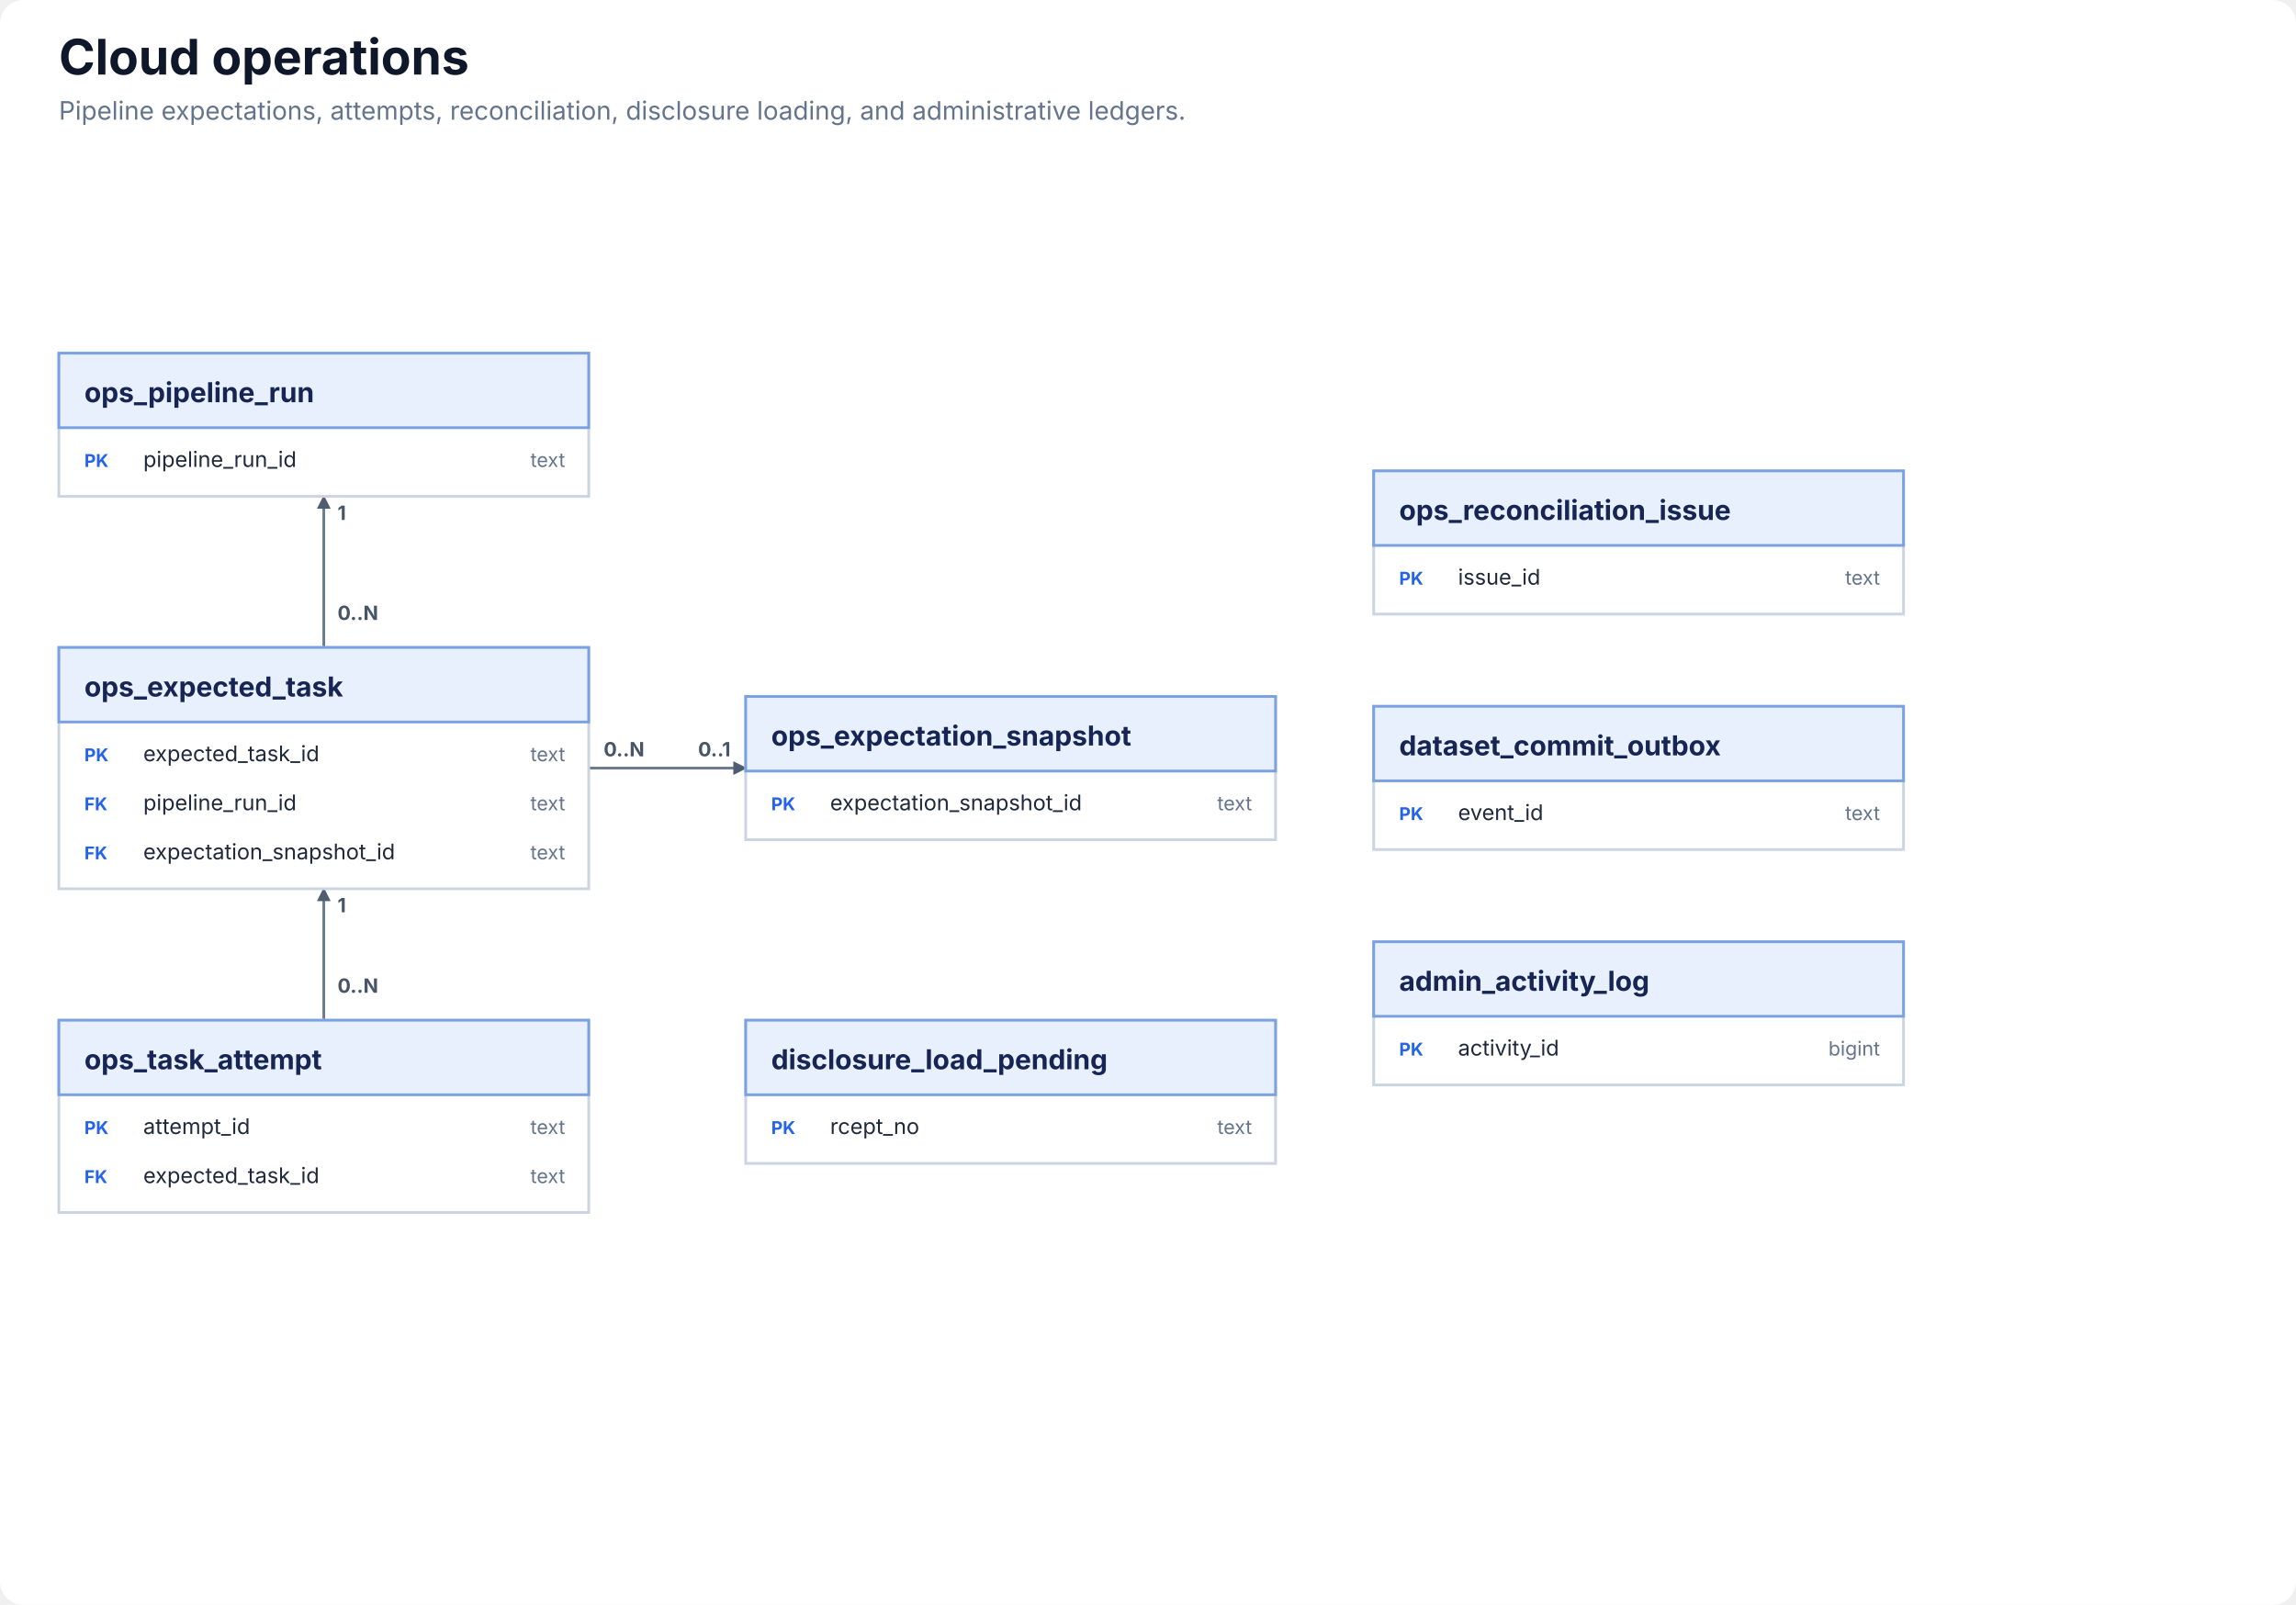
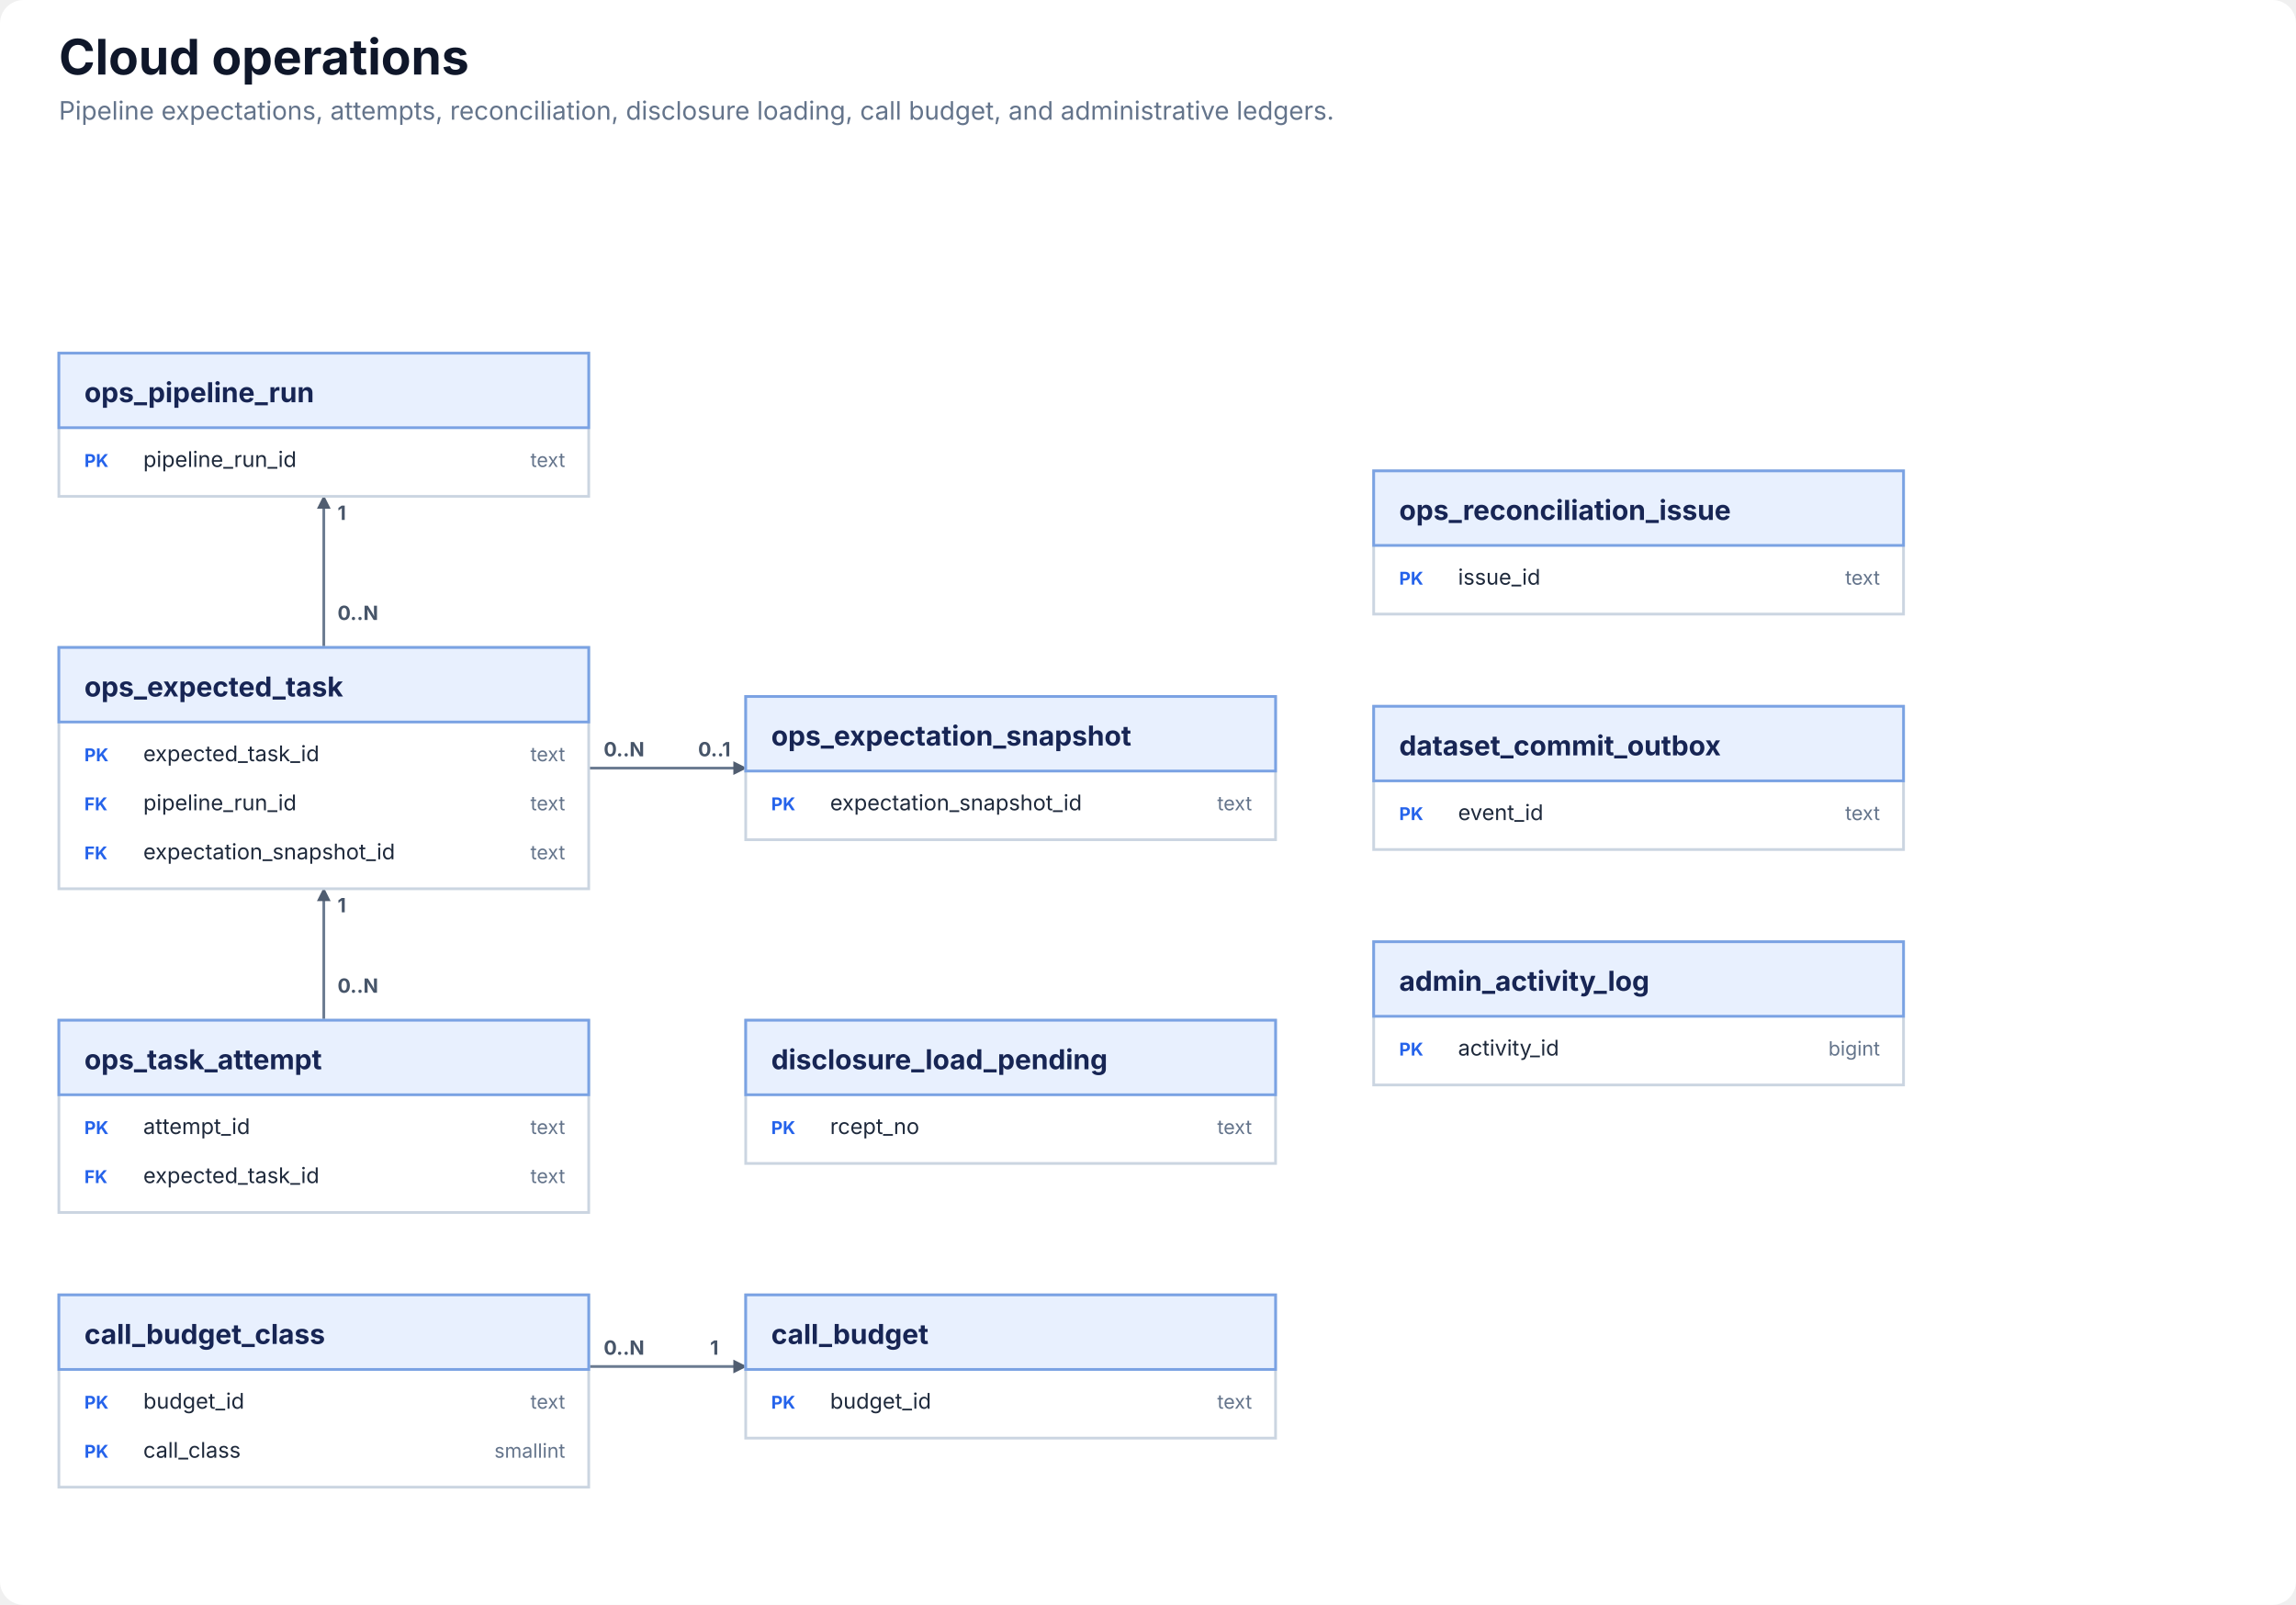
<svg xmlns="http://www.w3.org/2000/svg" viewBox="0 0 1170 818" role="img" aria-labelledby="title desc">
  <defs>
    <marker id="arrow" viewBox="0 0 10 10" refX="9" refY="5" markerWidth="5" markerHeight="5" orient="auto">
      <path d="M 0 0 L 10 5 L 0 10 z" class="arrow" />
    </marker>
  </defs>
  <style>
  :root { color-scheme: light; }
  text { font-family: -apple-system,BlinkMacSystemFont,"Segoe UI",sans-serif; }
  .canvas { fill:#ffffff; } .title { fill:#0f172a;font-size:25px;font-weight:700; } .subtitle { fill:#64748b;font-size:13px; }
  .table { fill:#fff;stroke:#cbd5e1;stroke-width:1.4; } .table-head { fill:#e8f0fe;stroke:#7aa2e3;stroke-width:1.4; }
  .table-name { fill:#172554;font-size:14px;font-weight:700; } .field { fill:#1e293b;font-size:11px; } .type { fill:#64748b;font-size:10px; } .key { fill:#2563eb;font-size:9px;font-weight:700; }
  .relation { fill:none;stroke:#64748b;stroke-width:1.4;opacity:.95; } .arrow { fill:#475569; }
  .relation-halo { fill:none;stroke:#ffffff;stroke-width:5; }
  .cardinality { fill:#475569;font-size:10px;font-weight:700;paint-order:stroke;stroke:#ffffff;stroke-width:3px;stroke-linejoin:round; }
  .domain-zone rect { fill:#eff6ff;fill-opacity:.35;stroke:#bfdbfe;stroke-width:1.2;stroke-dasharray:6 5; }
  .domain-zone text { fill:#475569;font-size:13px;font-weight:700;letter-spacing:.02em; }
  .node.entity .table-head,.legend-item.entity .legend-swatch { fill:#bfdbfe;stroke:#2563eb; }
  .node.attribute .table-head,.legend-item.attribute .legend-swatch { fill:#fef3c7;stroke:#d97706; }
  .node.binding .table-head,.legend-item.binding .legend-swatch { fill:#ccfbf1;stroke:#0f766e; }
  .node.process .table-head,.legend-item.process .legend-swatch { fill:#ffedd5;stroke:#ea580c; }
  .node.explanation .table-head,.legend-item.explanation .legend-swatch { fill:#ede9fe;stroke:#7c3aed; }
  .node.entity .table-name,.node.attribute .table-name,.node.binding .table-name,
  .node.process .table-name,.node.explanation .table-name { fill:#172554; }
  .node.entity#table-entity .table,.node.entity#table-entity .table-head { stroke-width:2.6; }
  .legend-item text { fill:#475569;font-size:10px; } .legend-swatch { stroke-width:1.2; }
</style>
  <rect class="canvas" width="100%" height="100%" rx="12" />
  <text class="title" x="30" y="38">Cloud operations</text>
-   <text class="subtitle" x="30" y="61">Pipeline expectations, attempts, reconciliation, disclosure loading, and administrative ledgers.</text>
+   <text class="subtitle" x="30" y="61">Pipeline expectations, attempts, reconciliation, disclosure loading, call budget, and administrative ledgers.</text>
  <g aria-label="domains" />
  <g aria-label="relationships">
    <path class="relation-halo" d="M 165 330 L 165 253" />
    <path class="relation" d="M 165 330 L 165 253" marker-end="url(#arrow)" />
    <path class="relation-halo" d="M 165 520 L 165 453" />
    <path class="relation" d="M 165 520 L 165 453" marker-end="url(#arrow)" />
    <path class="relation-halo" d="M 300 391.5 L 380 391.5" />
    <path class="relation" d="M 300 391.5 L 380 391.5" marker-end="url(#arrow)" />
+     <path class="relation-halo" d="M 300 696.5 L 380 696.5" />
+     <path class="relation" d="M 300 696.5 L 380 696.5" marker-end="url(#arrow)" />
    <text class="cardinality" x="172" y="316" text-anchor="start">0..N</text>
    <text class="cardinality" x="172" y="265" text-anchor="start">1</text>
    <text class="cardinality" x="172" y="506" text-anchor="start">0..N</text>
    <text class="cardinality" x="172" y="465" text-anchor="start">1</text>
    <text class="cardinality" x="318" y="385.5" text-anchor="middle">0..N</text>
    <text class="cardinality" x="364" y="385.5" text-anchor="middle">0..1</text>
+     <text class="cardinality" x="318" y="690.5" text-anchor="middle">0..N</text>
+     <text class="cardinality" x="364" y="690.5" text-anchor="middle">1</text>
  </g>
  <g aria-label="tables">
    <g id="table-ops_pipeline_run" class="node ">
      <rect class="table" x="30" y="180" width="270" height="73" />
      <rect class="table-head" x="30" y="180" width="270" height="38" />
      <text class="table-name" x="43" y="205" font-size="14px">ops_pipeline_run</text>
      <text class="key" x="43" y="238">PK</text>
      <text class="field" x="73" y="238">pipeline_run_id</text>
      <text class="type" x="288" y="238" text-anchor="end">text</text>
    </g>
    <g id="table-ops_expectation_snapshot" class="node ">
      <rect class="table" x="380" y="355" width="270" height="73" />
      <rect class="table-head" x="380" y="355" width="270" height="38" />
      <text class="table-name" x="393" y="380" font-size="14px">ops_expectation_snapshot</text>
      <text class="key" x="393" y="413">PK</text>
      <text class="field" x="423" y="413">expectation_snapshot_id</text>
      <text class="type" x="638" y="413" text-anchor="end">text</text>
    </g>
    <g id="table-ops_expected_task" class="node ">
      <rect class="table" x="30" y="330" width="270" height="123" />
      <rect class="table-head" x="30" y="330" width="270" height="38" />
      <text class="table-name" x="43" y="355" font-size="14px">ops_expected_task</text>
      <text class="key" x="43" y="388">PK</text>
      <text class="field" x="73" y="388">expected_task_id</text>
      <text class="type" x="288" y="388" text-anchor="end">text</text>
      <text class="key" x="43" y="413">FK</text>
      <text class="field" x="73" y="413">pipeline_run_id</text>
      <text class="type" x="288" y="413" text-anchor="end">text</text>
      <text class="key" x="43" y="438">FK</text>
      <text class="field" x="73" y="438">expectation_snapshot_id</text>
      <text class="type" x="288" y="438" text-anchor="end">text</text>
    </g>
    <g id="table-ops_task_attempt" class="node ">
      <rect class="table" x="30" y="520" width="270" height="98" />
      <rect class="table-head" x="30" y="520" width="270" height="38" />
      <text class="table-name" x="43" y="545" font-size="14px">ops_task_attempt</text>
      <text class="key" x="43" y="578">PK</text>
      <text class="field" x="73" y="578">attempt_id</text>
      <text class="type" x="288" y="578" text-anchor="end">text</text>
      <text class="key" x="43" y="603">FK</text>
      <text class="field" x="73" y="603">expected_task_id</text>
      <text class="type" x="288" y="603" text-anchor="end">text</text>
    </g>
    <g id="table-ops_reconciliation_issue" class="node ">
      <rect class="table" x="700" y="240" width="270" height="73" />
      <rect class="table-head" x="700" y="240" width="270" height="38" />
      <text class="table-name" x="713" y="265" font-size="14px">ops_reconciliation_issue</text>
      <text class="key" x="713" y="298">PK</text>
      <text class="field" x="743" y="298">issue_id</text>
      <text class="type" x="958" y="298" text-anchor="end">text</text>
    </g>
    <g id="table-dataset_commit_outbox" class="node ">
      <rect class="table" x="700" y="360" width="270" height="73" />
      <rect class="table-head" x="700" y="360" width="270" height="38" />
      <text class="table-name" x="713" y="385" font-size="14px">dataset_commit_outbox</text>
      <text class="key" x="713" y="418">PK</text>
      <text class="field" x="743" y="418">event_id</text>
      <text class="type" x="958" y="418" text-anchor="end">text</text>
    </g>
    <g id="table-admin_activity_log" class="node ">
      <rect class="table" x="700" y="480" width="270" height="73" />
      <rect class="table-head" x="700" y="480" width="270" height="38" />
      <text class="table-name" x="713" y="505" font-size="14px">admin_activity_log</text>
      <text class="key" x="713" y="538">PK</text>
      <text class="field" x="743" y="538">activity_id</text>
      <text class="type" x="958" y="538" text-anchor="end">bigint</text>
    </g>
    <g id="table-disclosure_load_pending" class="node ">
      <rect class="table" x="380" y="520" width="270" height="73" />
      <rect class="table-head" x="380" y="520" width="270" height="38" />
      <text class="table-name" x="393" y="545" font-size="14px">disclosure_load_pending</text>
      <text class="key" x="393" y="578">PK</text>
      <text class="field" x="423" y="578">rcept_no</text>
      <text class="type" x="638" y="578" text-anchor="end">text</text>
    </g>
+     <g id="table-call_budget" class="node ">
+       <rect class="table" x="380" y="660" width="270" height="73" />
+       <rect class="table-head" x="380" y="660" width="270" height="38" />
+       <text class="table-name" x="393" y="685" font-size="14px">call_budget</text>
+       <text class="key" x="393" y="718">PK</text>
+       <text class="field" x="423" y="718">budget_id</text>
+       <text class="type" x="638" y="718" text-anchor="end">text</text>
+     </g>
+     <g id="table-call_budget_class" class="node ">
+       <rect class="table" x="30" y="660" width="270" height="98" />
+       <rect class="table-head" x="30" y="660" width="270" height="38" />
+       <text class="table-name" x="43" y="685" font-size="14px">call_budget_class</text>
+       <text class="key" x="43" y="718">PK</text>
+       <text class="field" x="73" y="718">budget_id</text>
+       <text class="type" x="288" y="718" text-anchor="end">text</text>
+       <text class="key" x="43" y="743">PK</text>
+       <text class="field" x="73" y="743">call_class</text>
+       <text class="type" x="288" y="743" text-anchor="end">smallint</text>
+     </g>
  </g>
</svg>
